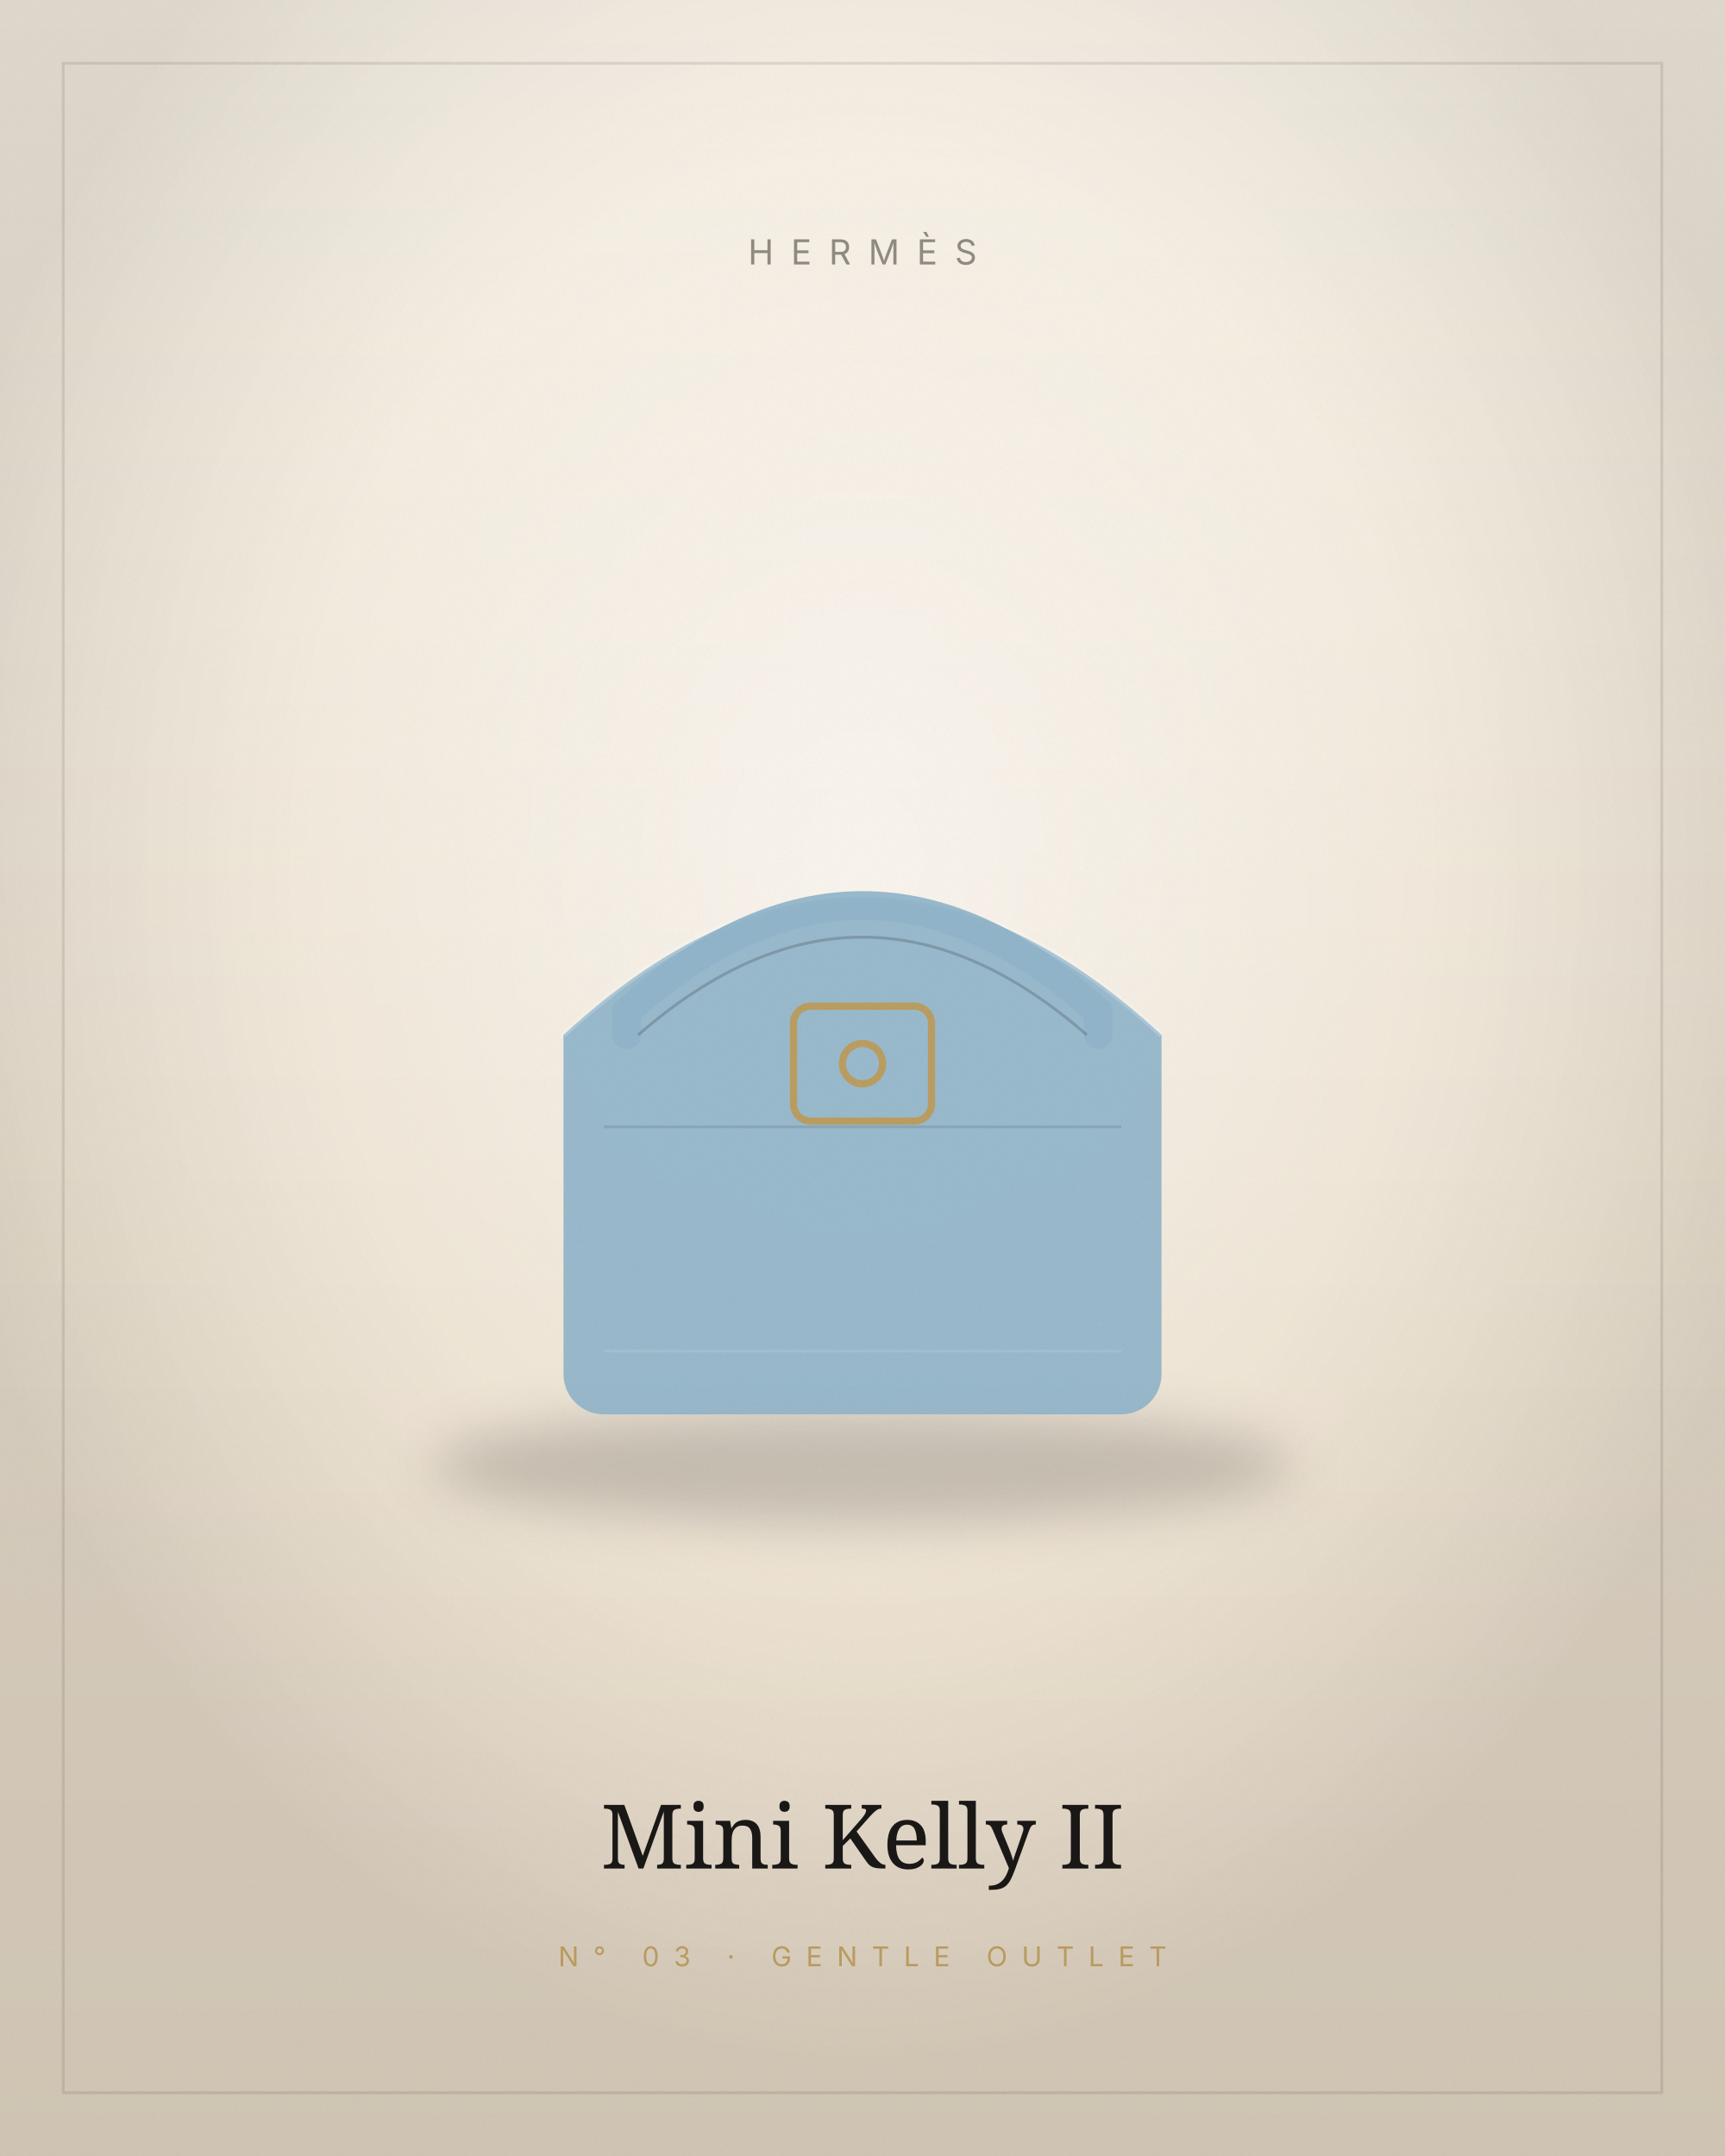
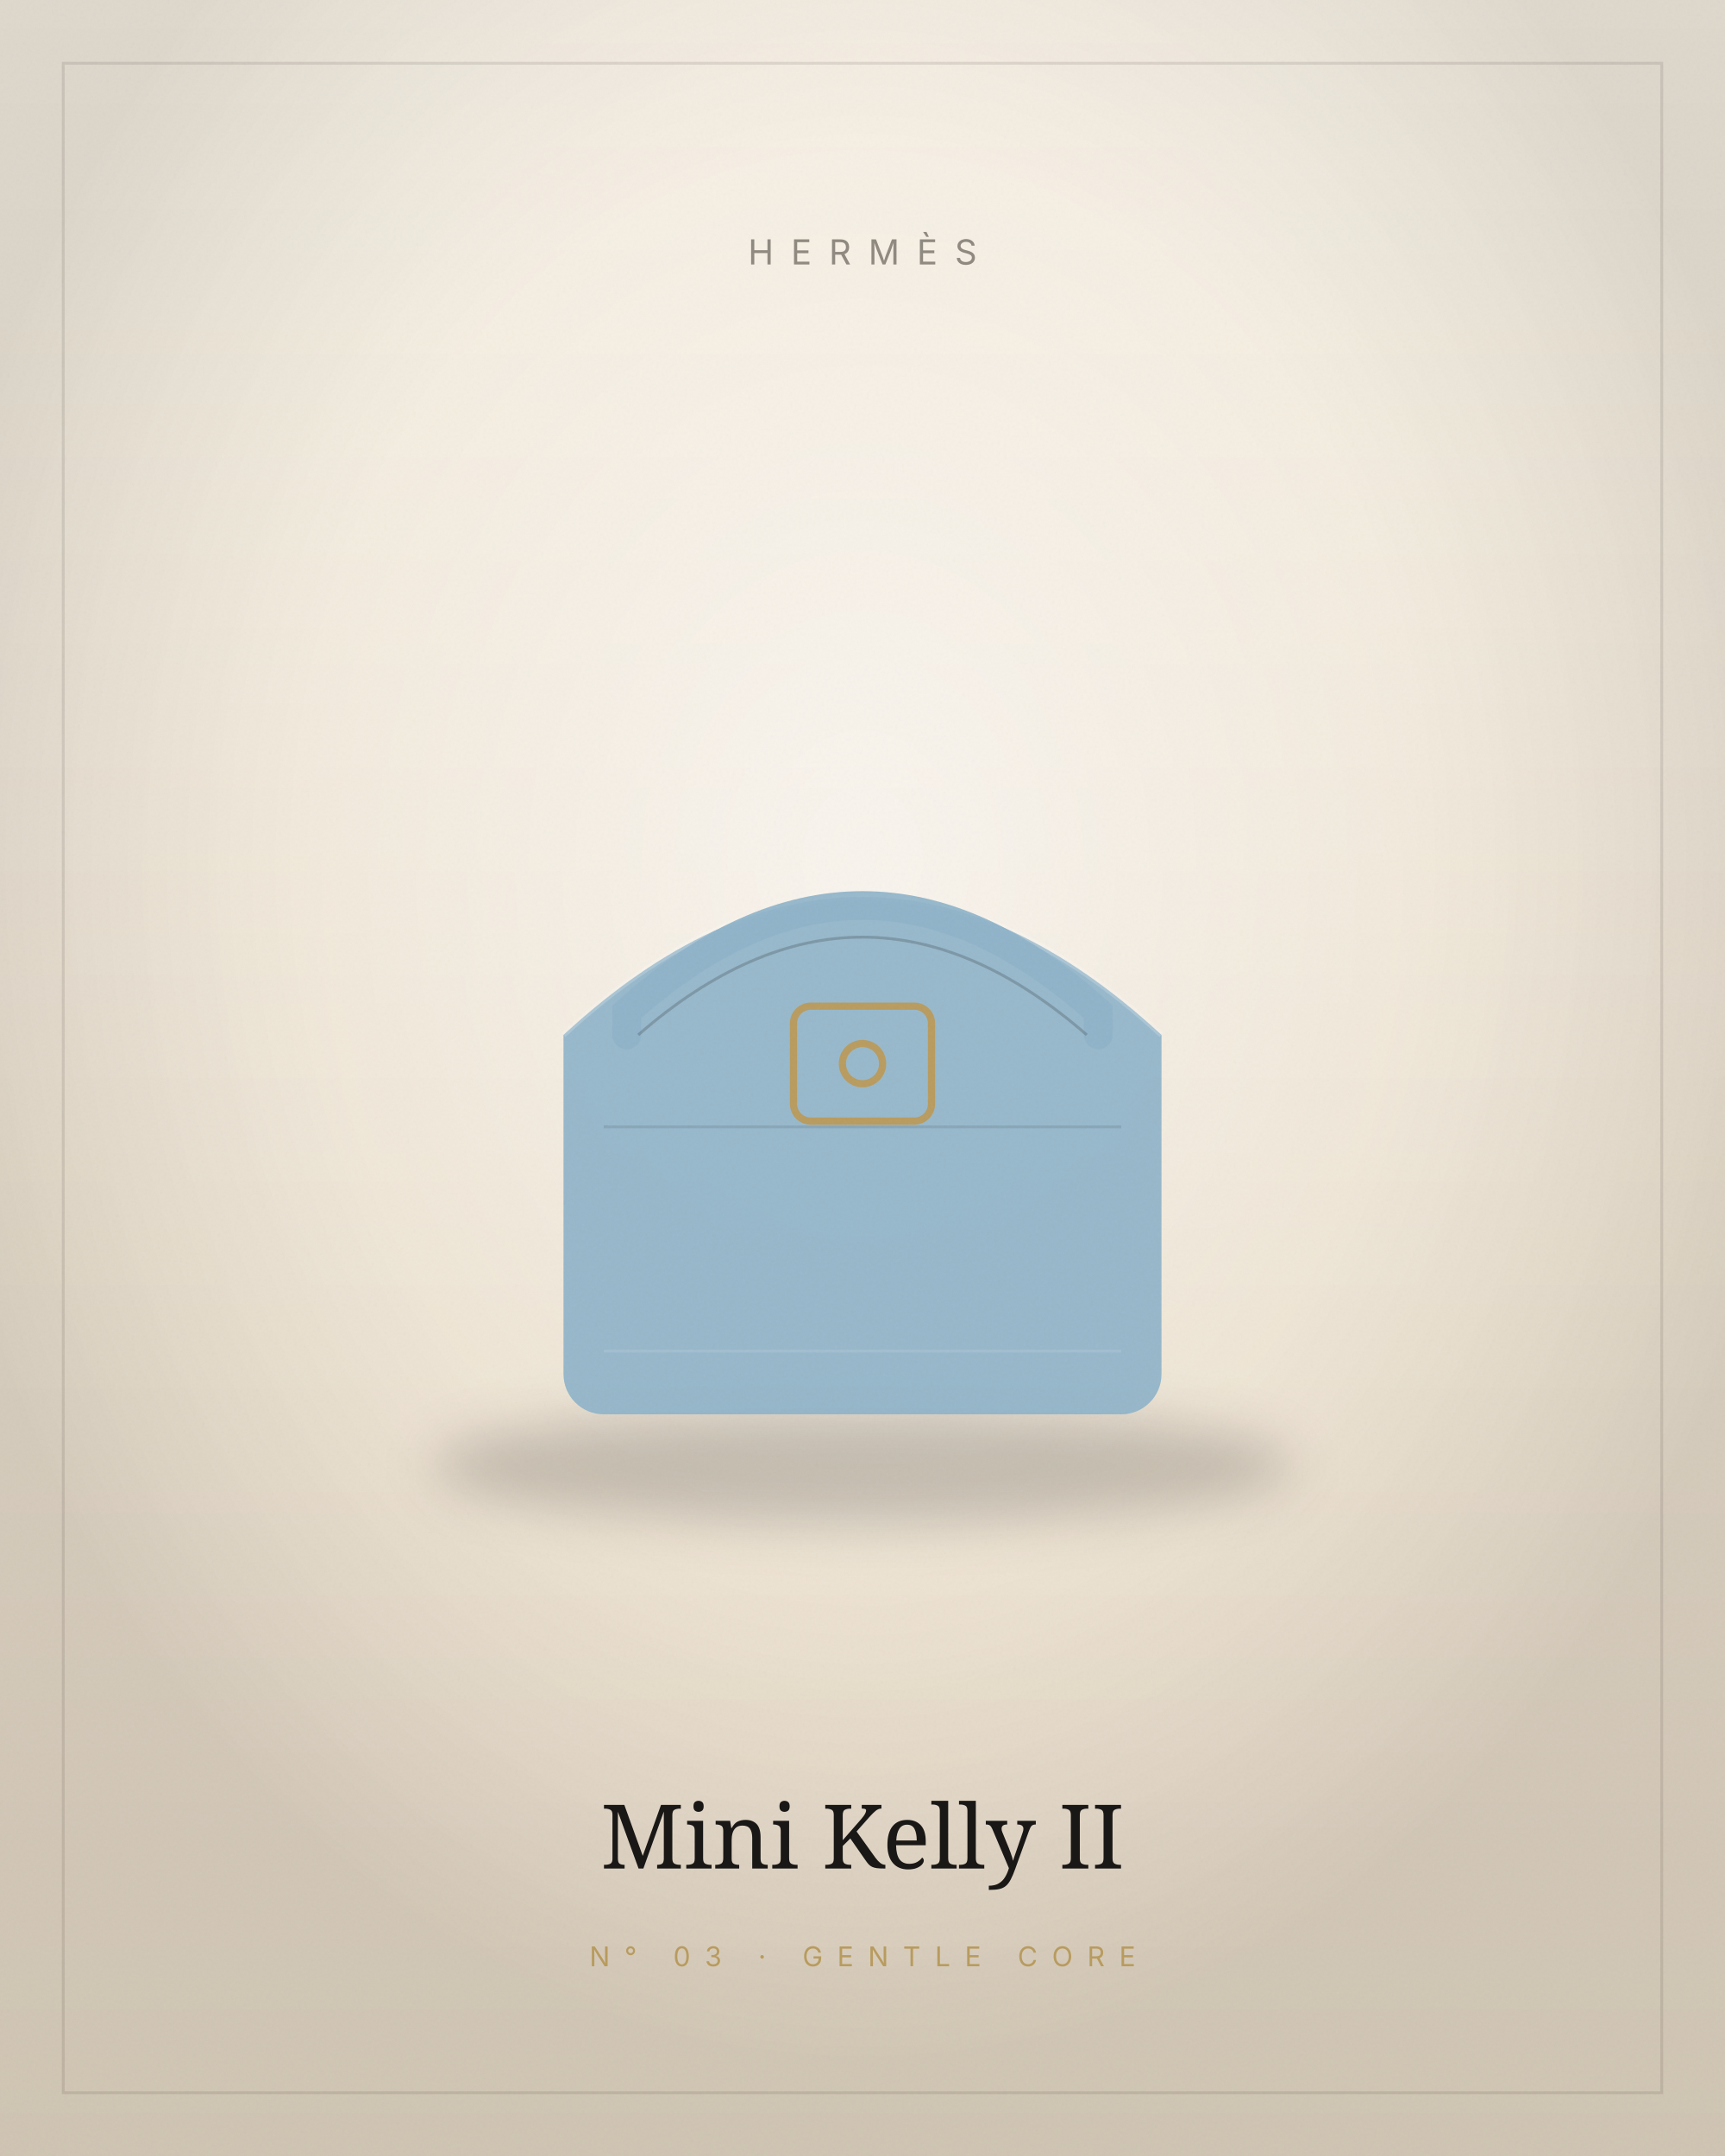
<svg xmlns="http://www.w3.org/2000/svg" width="600" height="750" viewBox="0 0 600 750">
  <defs>
    <linearGradient id="bg" x1="0" y1="0" x2="0" y2="1">
      <stop offset="0" stop-color="#f6efe3" />
      <stop offset="1" stop-color="#e7dac6" />
    </linearGradient>
    <radialGradient id="spot" cx="50%" cy="40%" r="55%">
      <stop offset="0" stop-color="#ffffff" stop-opacity="0.55" />
      <stop offset="0.6" stop-color="#ffffff" stop-opacity="0.08" />
      <stop offset="1" stop-color="#000000" stop-opacity="0.10" />
    </radialGradient>
    <filter id="soft" x="-50%" y="-50%" width="200%" height="200%">
      <feGaussianBlur stdDeviation="9" />
    </filter>
    <filter id="grain">
      <feTurbulence type="fractalNoise" baseFrequency="0.9" numOctaves="2" stitchTiles="stitch" />
      <feColorMatrix type="saturate" values="0" />
    </filter>
  </defs>
  <rect width="600" height="750" fill="url(#bg)" />
  <rect width="600" height="750" fill="url(#spot)" />
  <g>
    <ellipse cx="300" cy="510" rx="150" ry="20" fill="rgba(20,16,10,0.18)" filter="url(#soft)" />
    <path d="M196 360 q104 -96 208 0 v118 a14 14 0 0 1 -14 14 H210 a14 14 0 0 1 -14 -14 Z" fill="#8fb3c9" opacity="0.92" />
    <path d="M196 360 q104 -96 208 0" fill="none" stroke="rgba(255,255,255,0.18)" stroke-width="2" />
    <path d="M218 360 v-8 q82 -74 164 0 v8" fill="none" stroke="#8fb3c9" stroke-width="10" stroke-linecap="round" opacity="0.92" />
    <path d="M222 360 q78 -68 156 0" fill="none" stroke="rgba(0,0,0,0.18)" stroke-width="1" />
    <rect x="276" y="350" width="48" height="40" rx="6" fill="none" stroke="#b89b5e" stroke-width="2.5" />
    <circle cx="300" cy="370" r="7" fill="none" stroke="#b89b5e" stroke-width="2.5" />
    <line x1="210" y1="392" x2="390" y2="392" stroke="rgba(0,0,0,0.10)" stroke-width="1" />
    <line x1="210" y1="470" x2="390" y2="470" stroke="rgba(255,255,255,0.10)" stroke-width="1" />
  </g>
  <rect width="600" height="750" filter="url(#grain)" opacity="0.05" />
  <rect x="22" y="22" width="556" height="706" fill="none" stroke="rgba(20,16,10,0.10)" />
  <text x="300" y="92" text-anchor="middle" font-family="Inter, Helvetica, sans-serif" font-size="12" letter-spacing="6" fill="rgba(20,16,10,0.45)">HERMÈS</text>
  <text x="300" y="650" text-anchor="middle" font-family="Georgia, 'Cormorant Garamond', serif" font-size="31" fill="#1a1816">Mini Kelly II</text>
-   <text x="300" y="684" text-anchor="middle" font-family="Inter, Helvetica, sans-serif" font-size="9.5" letter-spacing="5" fill="#b89b5e">N° 03 · GENTLE OUTLET</text>
+   <text x="300" y="684" text-anchor="middle" font-family="Inter, Helvetica, sans-serif" font-size="9.5" letter-spacing="5" fill="#b89b5e">N° 03 · GENTLE CORE</text>
</svg>
